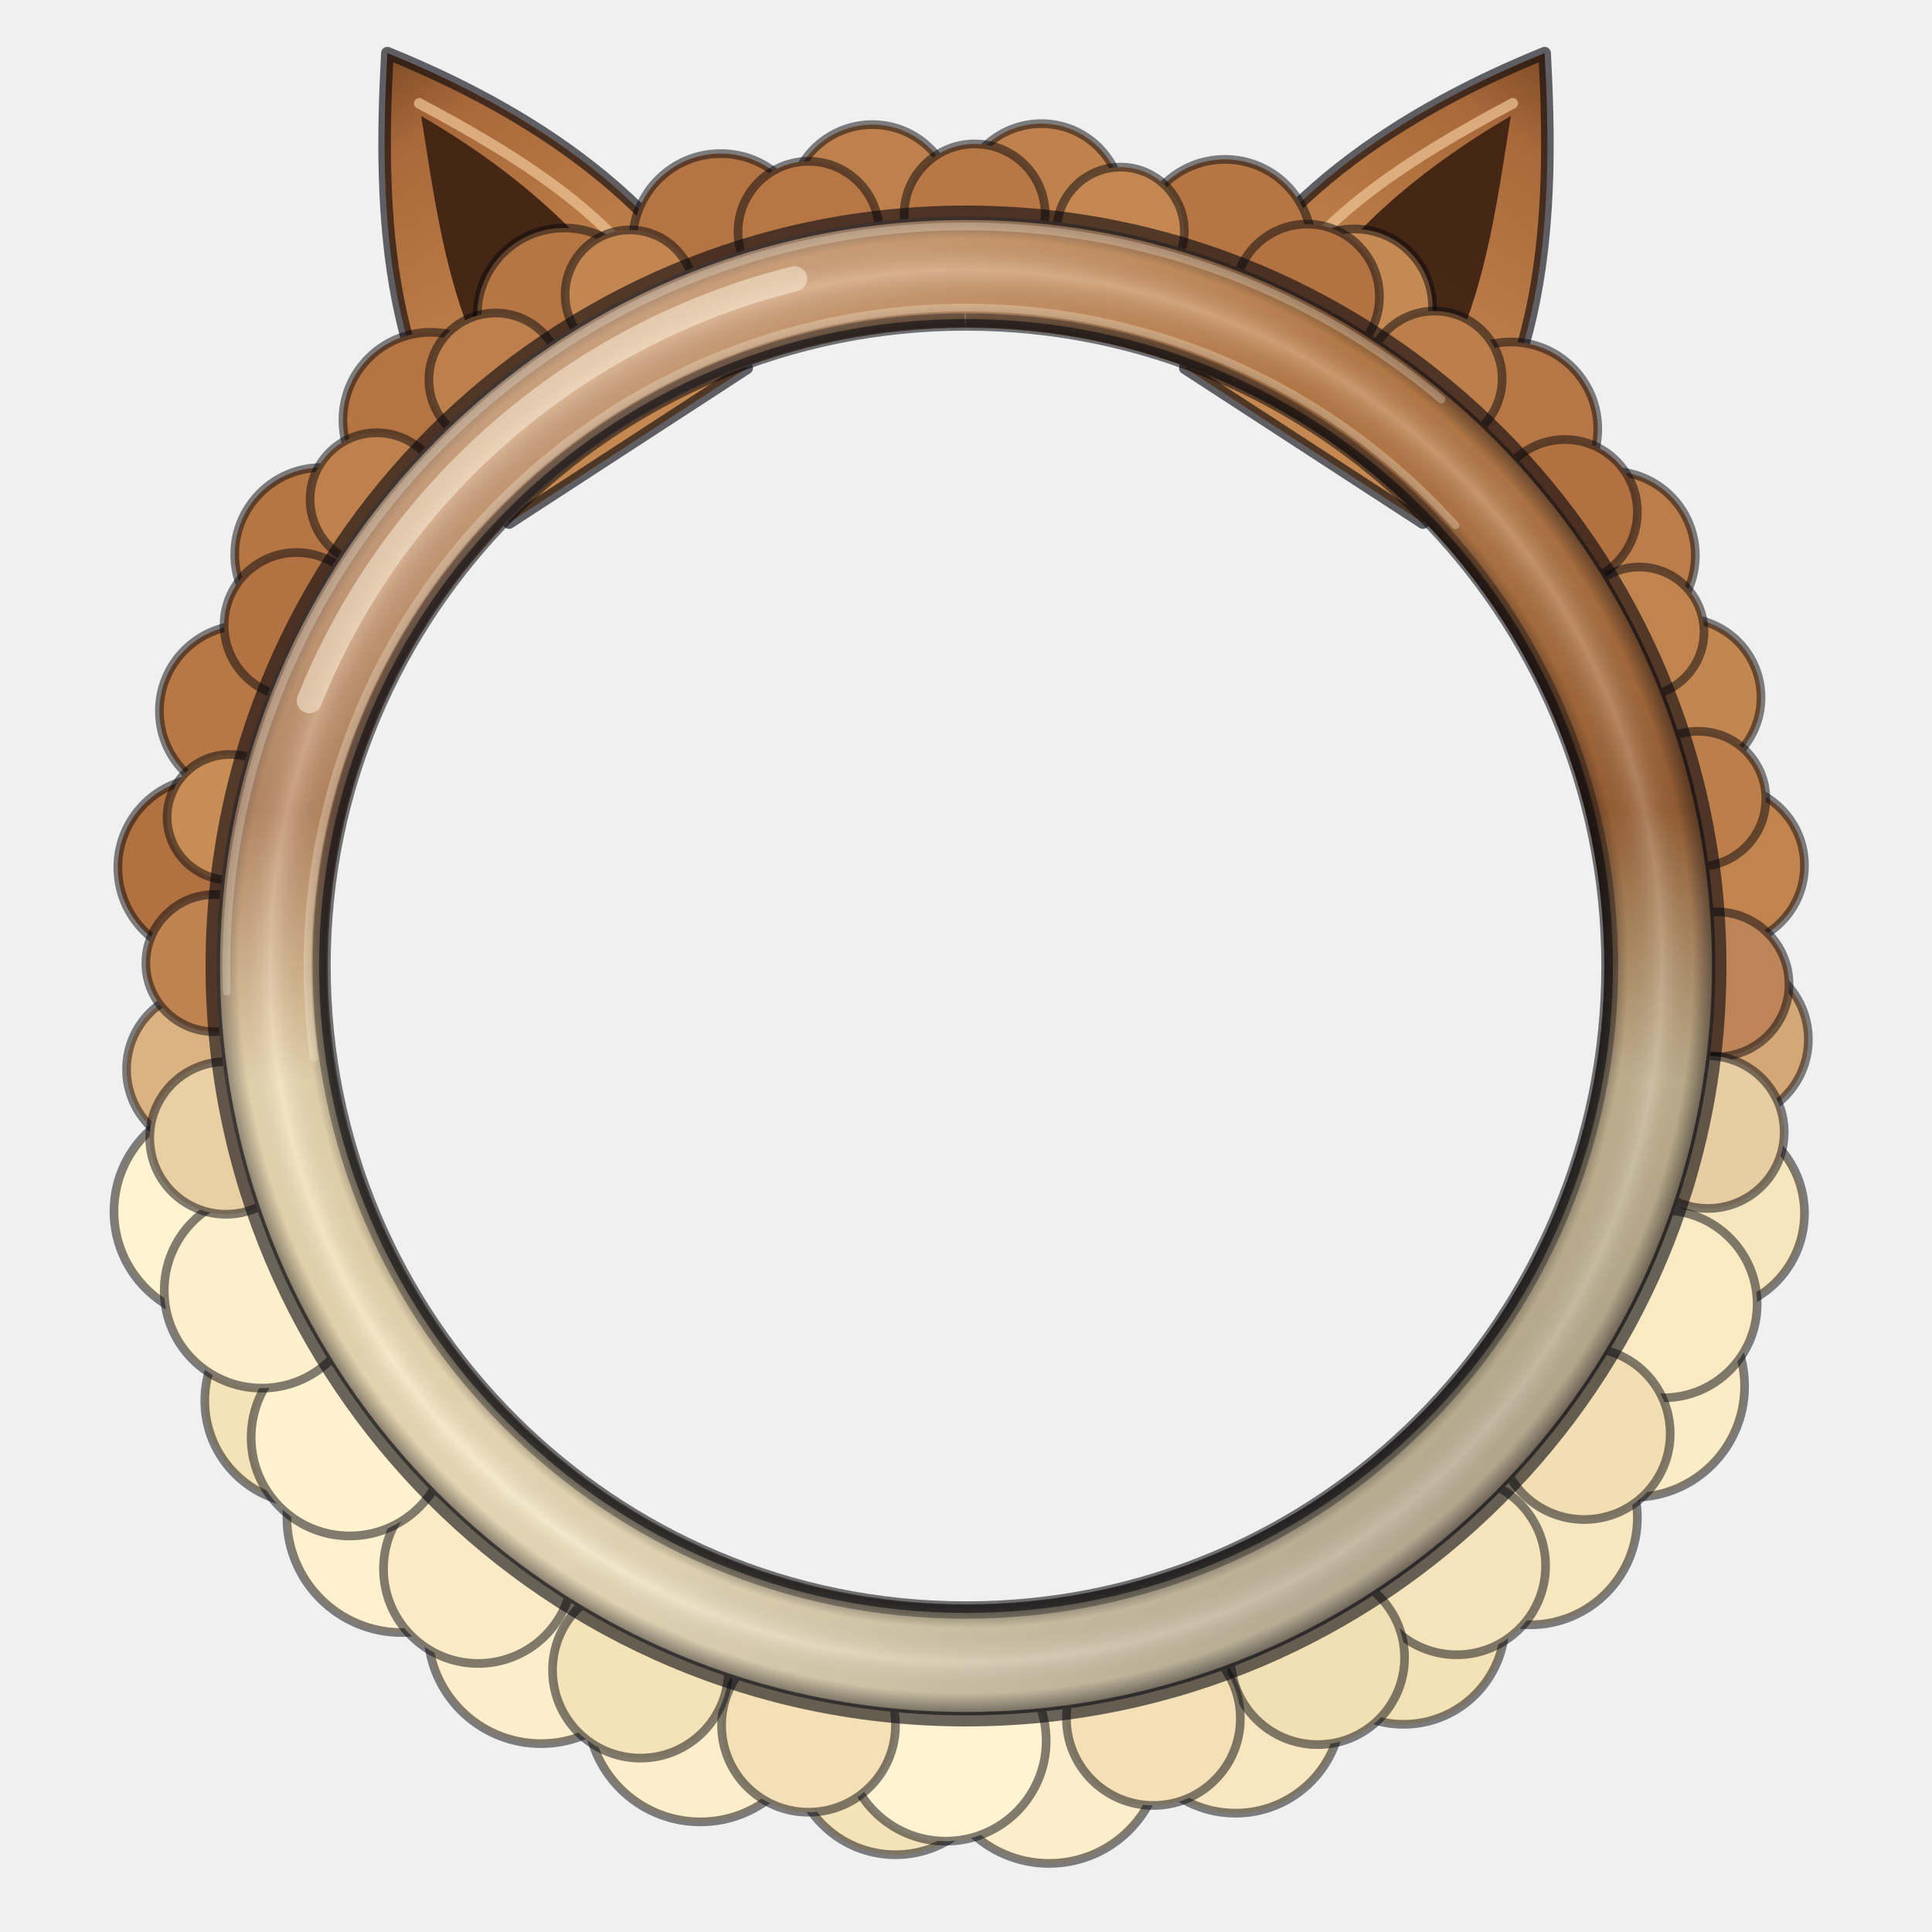
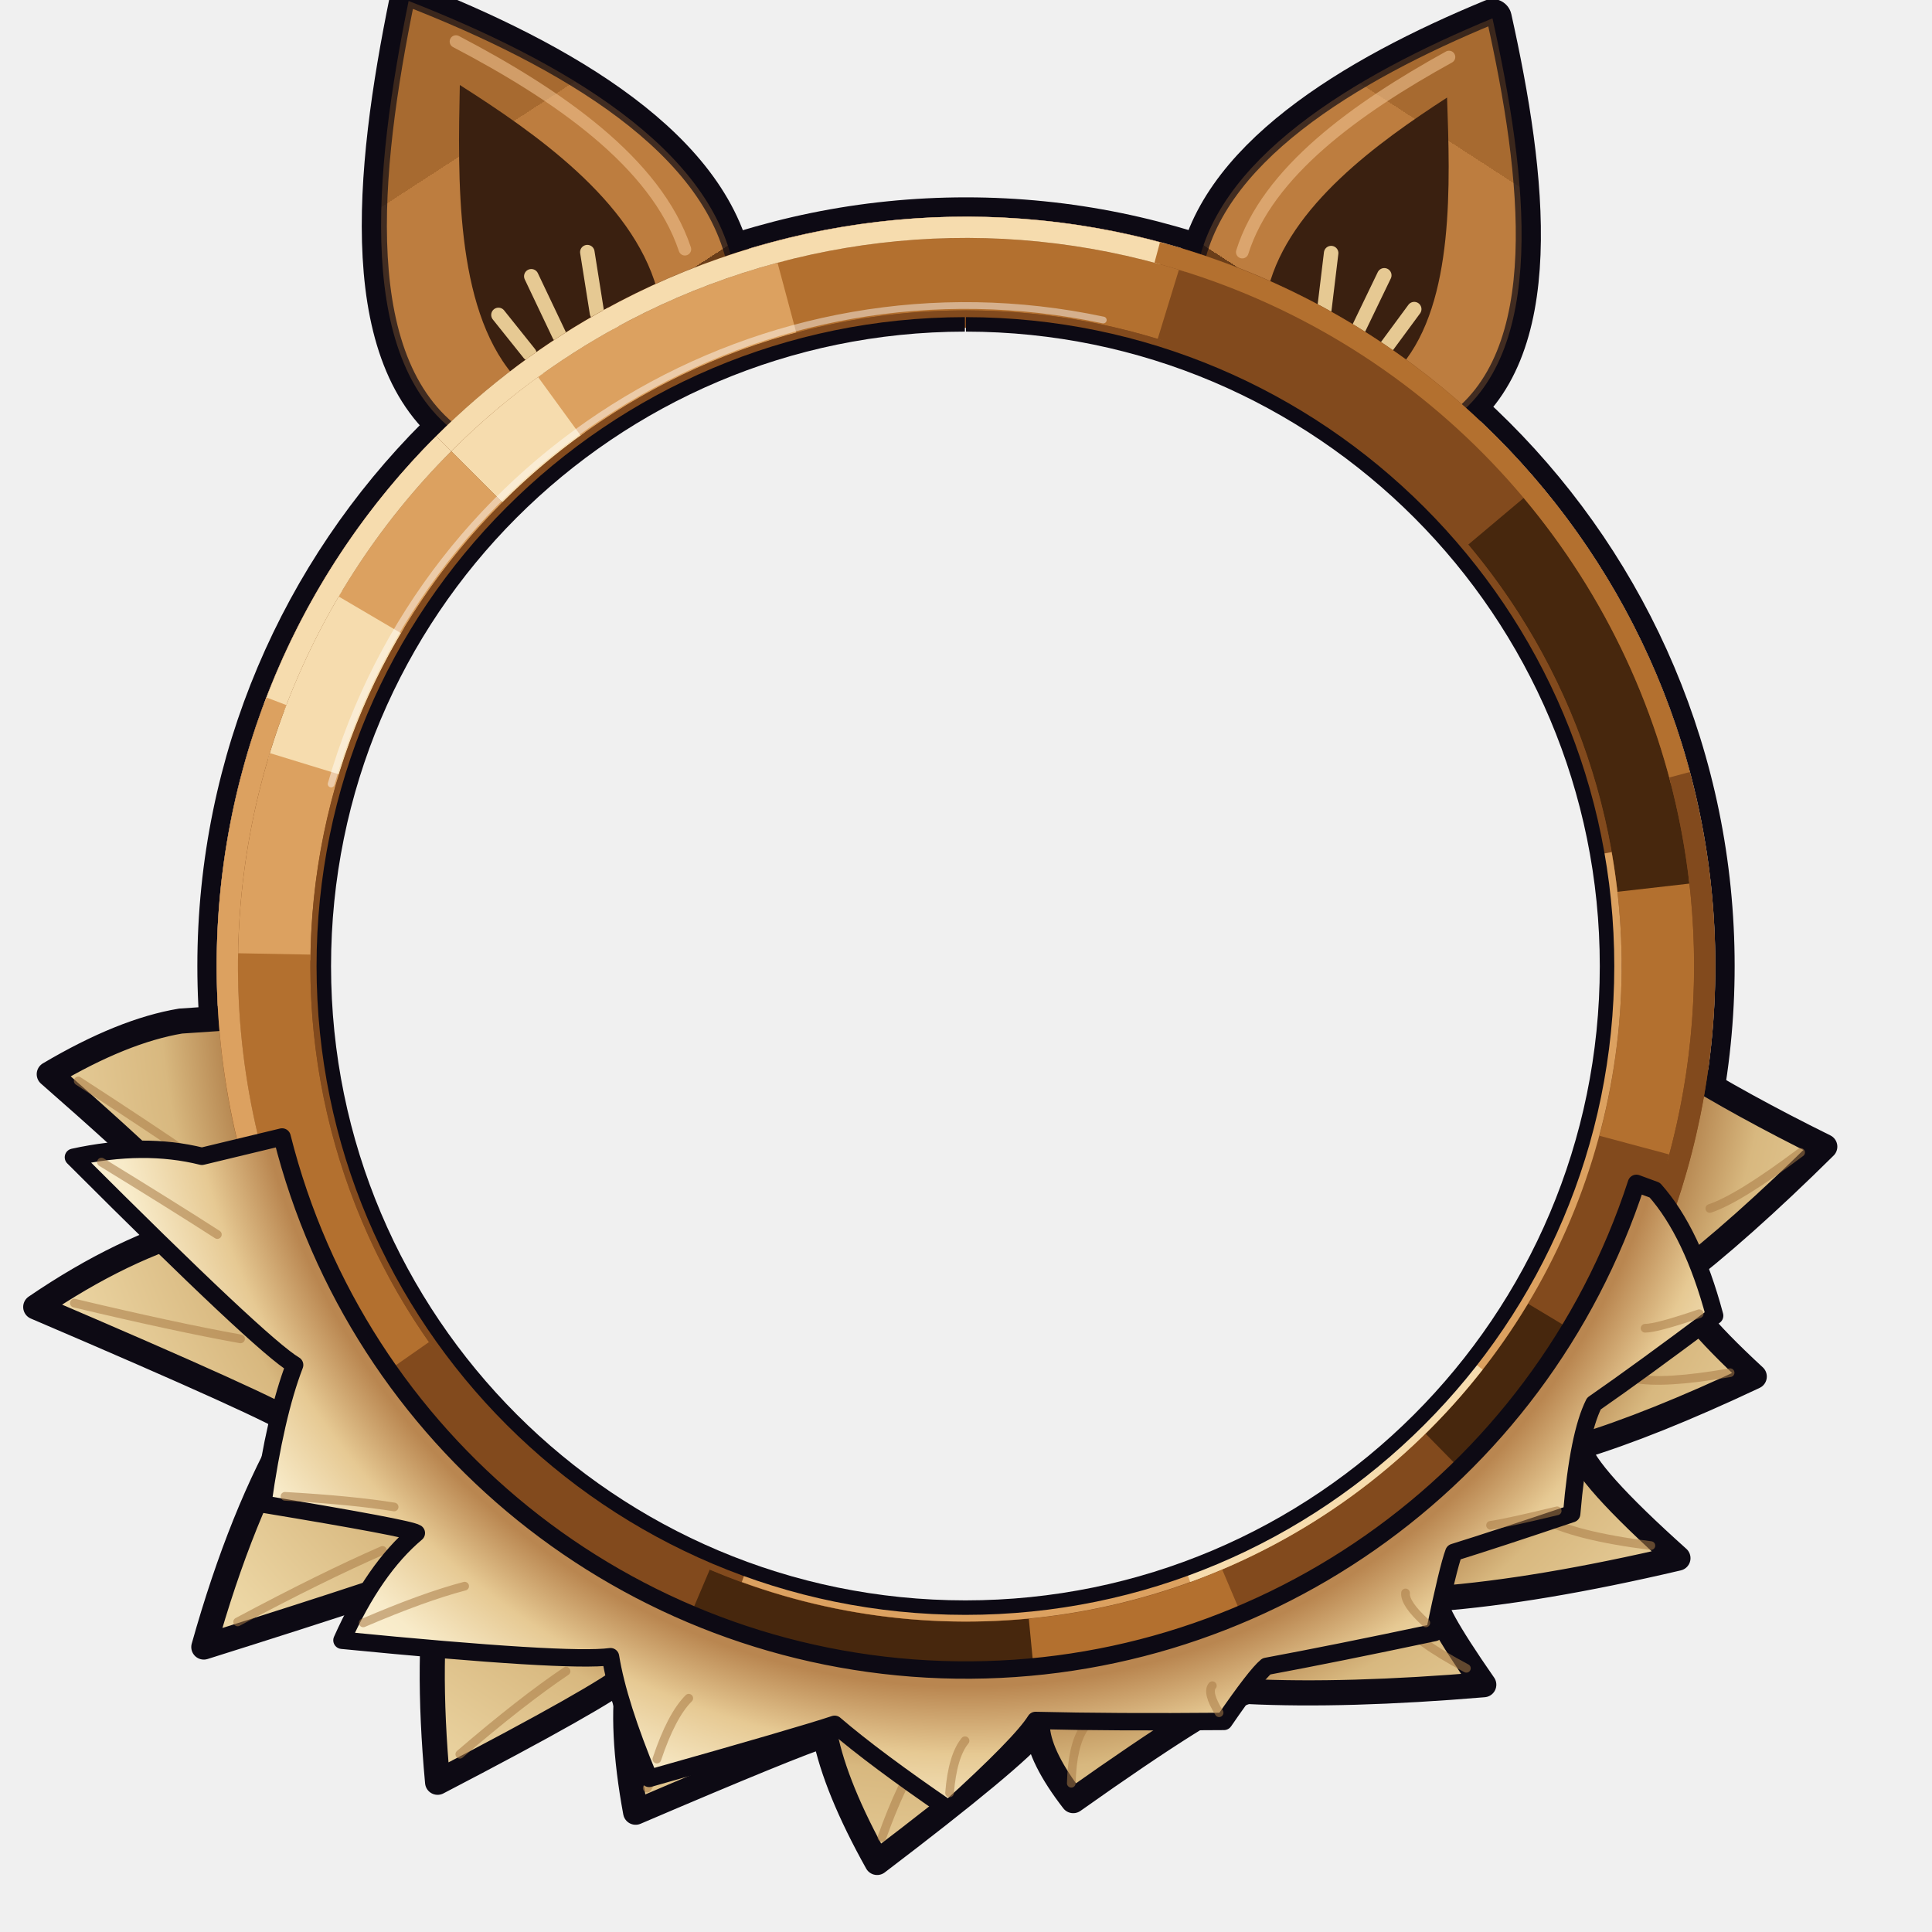
<svg xmlns="http://www.w3.org/2000/svg" viewBox="0 0 200 200" width="200" height="200">
  <defs>
-     <linearGradient id="eb" gradientUnits="userSpaceOnUse" x1="0" y1="0" x2="0" y2="200">
-       <stop offset="0" stop-color="#cf9158" />
-       <stop offset="0.42" stop-color="#a96b3a" />
-       <stop offset="0.56" stop-color="#ecd8ac" />
-       <stop offset="1" stop-color="#fff4d4" />
+     <linearGradient id="ee" gradientUnits="userSpaceOnUse" x1="138.978" y1="39.978" x2="162.943" y2="3.077">
+       <stop offset="0" stop-color="#6b3e19" />
+       <stop offset="0.1" stop-color="#6b3e19" />
+       <stop offset="0.1" stop-color="#bd7d3f" />
+       <stop offset="0.62" stop-color="#bd7d3f" />
+       <stop offset="0.62" stop-color="#a76a30" />
+       <stop offset="0.64" stop-color="#a76a30" />
+       <stop offset="0.64" stop-color="#a76a30" />
+       <stop offset="1" stop-color="#a76a30" />
    </linearGradient>
-     <radialGradient id="ts" gradientUnits="userSpaceOnUse" cx="100" cy="100" r="77.568">
-       <stop offset="0.852" stop-color="#07060c" stop-opacity="0.5" />
-       <stop offset="0.884" stop-color="#07060c" stop-opacity="0.07" />
-       <stop offset="0.929" stop-color="#fff" stop-opacity="0.2" />
-       <stop offset="0.97" stop-color="#07060c" stop-opacity="0.07" />
-       <stop offset="1" stop-color="#07060c" stop-opacity="0.5" />
+     <linearGradient id="ee2" gradientUnits="userSpaceOnUse" x1="61.022" y1="39.978" x2="37.057" y2="3.077">
+       <stop offset="0" stop-color="#6b3e19" />
+       <stop offset="0.1" stop-color="#6b3e19" />
+       <stop offset="0.1" stop-color="#bd7d3f" />
+       <stop offset="0.62" stop-color="#bd7d3f" />
+       <stop offset="0.62" stop-color="#a76a30" />
+       <stop offset="0.64" stop-color="#a76a30" />
+       <stop offset="0.64" stop-color="#a76a30" />
+       <stop offset="1" stop-color="#a76a30" />
+     </linearGradient>
+     <radialGradient id="fu" gradientUnits="userSpaceOnUse" cx="100" cy="100" r="100">
+       <stop offset="0.746" stop-color="#b98650" />
+       <stop offset="0.816" stop-color="#e6c993" />
+       <stop offset="0.896" stop-color="#f8ebc9" />
+       <stop offset="1" stop-color="#fff6dd" />
    </radialGradient>
-     <linearGradient id="tl" gradientUnits="userSpaceOnUse" x1="30" y1="22" x2="172" y2="178">
-       <stop offset="0" stop-color="#fff" stop-opacity="0.45" />
-       <stop offset="0.4" stop-color="#fff" stop-opacity="0" />
-       <stop offset="0.62" stop-color="#07060c" stop-opacity="0.04" />
-       <stop offset="1" stop-color="#07060c" stop-opacity="0.34" />
-     </linearGradient>
-     <linearGradient id="ee" gradientUnits="userSpaceOnUse" x1="139.214" y1="39.616" x2="163.178" y2="2.714">
-       <stop offset="0" stop-color="#c58850" />
-       <stop offset="0.7" stop-color="#a9693a" />
-       <stop offset="1" stop-color="#6b3f1e" />
-     </linearGradient>
-     <linearGradient id="ee2" gradientUnits="userSpaceOnUse" x1="60.786" y1="39.616" x2="36.822" y2="2.714">
-       <stop offset="0" stop-color="#c58850" />
-       <stop offset="0.7" stop-color="#a9693a" />
-       <stop offset="1" stop-color="#6b3f1e" />
-     </linearGradient>
+     <radialGradient id="fb" gradientUnits="userSpaceOnUse" cx="100" cy="100" r="100">
+       <stop offset="0.746" stop-color="#a9743f" />
+       <stop offset="0.836" stop-color="#d8b87f" />
+       <stop offset="1" stop-color="#ecd6a4" />
+     </radialGradient>
  </defs>
-   <path d="M77.3 38.1C70.4 20.8 53.9 11.1 40.1 5.5C39.2 22.1 39.7 40.7 52.7 54.1Z" fill="url(#ee2)" stroke="#07060c" stroke-opacity="0.62" stroke-width="1.3" stroke-linejoin="round" />
-   <path d="M69 37.7C63.2 25.5 53 17.5 43.6 12C45.5 23.9 46.9 36.1 55.7 46.3Z" fill="#3d2112" fill-opacity=".92" />
-   <path d="M68.9 32C64.6 23.1 54.5 16.6 43.4 10.7" fill="none" stroke="#f0c796" stroke-opacity=".7" stroke-width="1.1" stroke-linecap="round" />
-   <path d="M122.7 38.1C129.6 20.8 146.1 11.1 159.9 5.5C160.8 22.1 160.3 40.7 147.3 54.1Z" fill="url(#ee)" stroke="#07060c" stroke-opacity="0.62" stroke-width="1.3" stroke-linejoin="round" />
-   <path d="M131 37.7C136.8 25.5 147 17.5 156.4 12C154.5 23.9 153.1 36.1 144.3 46.3Z" fill="#3d2112" fill-opacity=".92" />
-   <path d="M131.1 32C135.4 23.1 145.5 16.6 156.6 10.7" fill="none" stroke="#f0c796" stroke-opacity=".7" stroke-width="1.1" stroke-linecap="round" />
-   <g stroke="#07060c" stroke-opacity=".5" stroke-width=".9">
-     <circle cx="107.8" cy="21.2" r="8.4" fill="#bf814d" />
-     <circle cx="126.8" cy="25.5" r="9" fill="#b57644" />
-     <circle cx="140.2" cy="31.8" r="8.1" fill="#c58953" />
-     <circle cx="156.4" cy="44.4" r="9" fill="#b67645" />
-     <circle cx="166.8" cy="57.5" r="8.7" fill="#bb7d4a" />
-     <circle cx="174.1" cy="72.2" r="8.2" fill="#c28650" />
-     <circle cx="178.5" cy="89.6" r="8.3" fill="#c1844f" />
-     <circle cx="178.8" cy="107.6" r="8.4" fill="#d4a776" />
-     <circle cx="176.7" cy="125.6" r="10.1" fill="#f6e6be" />
-     <circle cx="169.1" cy="143.5" r="11.5" fill="#faecc7" />
-     <circle cx="158.4" cy="157.1" r="11.1" fill="#f7e7c0" />
-     <circle cx="145.3" cy="168" r="10.5" fill="#f3e1b6" />
-     <circle cx="127.9" cy="176.7" r="11" fill="#f7e6bf" />
-     <circle cx="108.6" cy="181.2" r="11.7" fill="#fceecb" />
-     <circle cx="92.7" cy="181.3" r="10.7" fill="#f4e2b9" />
-     <circle cx="72.5" cy="176.9" r="11.7" fill="#fceecb" />
-     <circle cx="56" cy="168.8" r="11.7" fill="#fceecb" />
-     <circle cx="41.6" cy="157.1" r="11.9" fill="#fdf0ce" />
-     <circle cx="31.9" cy="145" r="10.7" fill="#f4e2b9" />
-     <circle cx="23.1" cy="125.4" r="11.3" fill="#fff3d1" />
-     <circle cx="21.4" cy="110.7" r="8.3" fill="#dbb383" />
-     <circle cx="21.5" cy="89.8" r="9.3" fill="#b17141" />
-     <circle cx="25.4" cy="73.6" r="8.9" fill="#b77846" />
-     <circle cx="33.3" cy="57.4" r="9" fill="#b57644" />
-     <circle cx="44.6" cy="43.5" r="9.1" fill="#b47543" />
-     <circle cx="58.4" cy="32.6" r="9" fill="#b57644" />
-     <circle cx="74.6" cy="25" r="9.1" fill="#b47443" />
-     <circle cx="90.3" cy="21.4" r="8.5" fill="#be804c" />
-   </g>
-   <g stroke="#07060c" stroke-opacity=".5" stroke-width=".9">
-     <circle cx="100.9" cy="22.2" r="7.3" fill="#b77846" />
-     <circle cx="116" cy="23.9" r="6.6" fill="#c48751" />
-     <circle cx="135.3" cy="30.7" r="7.5" fill="#b27242" />
-     <circle cx="148.5" cy="39.2" r="7" fill="#bc7e4a" />
-     <circle cx="162" cy="53" r="7.5" fill="#b17141" />
-     <circle cx="169.7" cy="65.4" r="6.7" fill="#c1844f" />
-     <circle cx="175.8" cy="82.7" r="7" fill="#bc7e4b" />
-     <circle cx="177.7" cy="101.9" r="7.5" fill="#bd8457" />
-     <circle cx="176.8" cy="117.2" r="7.9" fill="#e8cca2" />
-     <circle cx="172.2" cy="135" r="9.7" fill="#f9eac4" />
-     <circle cx="164" cy="148.4" r="8.9" fill="#f1deb2" />
-     <circle cx="150.8" cy="162.1" r="9.2" fill="#f5e4bb" />
-     <circle cx="136.4" cy="171.6" r="9" fill="#f2e0b5" />
-     <circle cx="119.4" cy="177.9" r="9" fill="#f3e0b6" />
-     <circle cx="97.9" cy="180.2" r="10.4" fill="#fff3d2" />
-     <circle cx="83.7" cy="178.6" r="9" fill="#f3e0b6" />
-     <circle cx="66.3" cy="172.9" r="9.1" fill="#f4e2b8" />
-     <circle cx="49.5" cy="162.4" r="9.8" fill="#faebc6" />
-     <circle cx="36.2" cy="148.8" r="10.2" fill="#fdf1ce" />
-     <circle cx="27.1" cy="133.6" r="10.1" fill="#fcefcc" />
-     <circle cx="23.4" cy="117.8" r="7.9" fill="#e9cfa4" />
-     <circle cx="22.2" cy="99.7" r="7.1" fill="#be8351" />
-     <circle cx="23.8" cy="84.6" r="6.5" fill="#c88c55" />
-     <circle cx="30.7" cy="64.7" r="7.5" fill="#b27241" />
-     <circle cx="39" cy="51.7" r="6.9" fill="#be804c" />
-     <circle cx="51.3" cy="39.3" r="6.9" fill="#bd804c" />
-     <circle cx="65.2" cy="30.5" r="6.7" fill="#c38651" />
-     <circle cx="83.7" cy="24" r="7.3" fill="#b67745" />
-   </g>
-   <path d="M22.43 100A77.57 77.57 0 1 1 177.57 100A77.57 77.57 0 1 1 22.43 100ZM33.93 100A66.07 66.07 0 1 0 166.07 100A66.07 66.07 0 1 0 33.93 100Z" fill="url(#eb)" />
-   <path d="M22.43 100A77.57 77.57 0 1 1 177.57 100A77.57 77.57 0 1 1 22.43 100ZM33.93 100A66.07 66.07 0 1 0 166.07 100A66.07 66.07 0 1 0 33.93 100Z" fill="url(#ts)" />
-   <path d="M22.43 100A77.57 77.57 0 1 1 177.57 100A77.57 77.57 0 1 1 22.43 100ZM33.93 100A66.07 66.07 0 1 0 166.07 100A66.07 66.07 0 1 0 33.93 100Z" fill="url(#tl)" />
-   <path d="M100 33.13A66.87 66.87 0 1 1 99.88 33.13" fill="none" stroke="#07060c" stroke-opacity=".34" stroke-width="1.4" />
-   <path d="M32.5 109.49A68.17 68.17 0 0 1 150.66 54.39" fill="none" stroke="#fff4de" stroke-opacity=".3" stroke-width=".8" stroke-linecap="round" />
-   <path d="M23.48 102.67A76.57 76.57 0 0 1 149.22 41.35" fill="none" stroke="#fff4de" stroke-opacity=".28" stroke-width=".8" stroke-linecap="round" />
-   <path d="M32.02 72.53A73.32 73.32 0 0 1 82.26 28.86" fill="none" stroke="#fff4de" stroke-opacity="0.5" stroke-width="2.6" stroke-linecap="round" />
-   <circle cx="100" cy="100" r="77.97" fill="none" stroke="#07060c" stroke-opacity="0.6" stroke-width="1.5" />
-   <circle cx="100" cy="100" r="66.37" fill="none" stroke="#07060c" stroke-opacity="0.55" stroke-width="1.2" />
+   <circle cx="100" cy="100" r="78.57" fill="none" stroke="#0d0a14" stroke-width="2" />
+   <path d="M76.1 28.6C74.2 15.4 57.9 6.2 42.3 0.1C38.7 17.7 36.6 38 48.1 45.4Z" fill="#0d0a14" stroke="#0d0a14" stroke-width="4" stroke-linejoin="round" />
+   <path d="M76.1 28.6C74.2 15.4 57.9 6.2 42.3 0.1C38.7 17.7 36.6 38 48.1 45.4Z" fill="url(#ee2)" stroke="#0d0a14" stroke-width="1.2" stroke-linejoin="round" stroke-opacity=".7" />
+   <path d="M68 29.9C65.4 20.7 55.3 13.7 47.6 8.8C47.4 18.4 47.1 31.7 53.1 38.8Z" fill="#3a2010" />
+   <path d="M70.9 25.8C67.9 16.8 57.7 9.8 47.2 4.3" fill="none" stroke="#f3c795" stroke-opacity="0.55" stroke-width="1.3" stroke-linecap="round" />
+   <path d="M61.8 32.4L60.8 26.1M57.9 34.7L55 28.6M54.8 36.6L51.6 32.6" fill="none" stroke="#e6c993" stroke-width="1.5" stroke-linecap="round" />
+   <path d="M123.8 28.7C125.4 16.6 140.2 7.8 154.5 1.9C158.1 18.1 160.4 36.8 149.8 43.8Z" fill="#0d0a14" stroke="#0d0a14" stroke-width="4" stroke-linejoin="round" />
+   <path d="M123.8 28.7C125.4 16.6 140.2 7.8 154.5 1.9C158.1 18.1 160.4 36.8 149.8 43.8Z" fill="url(#ee)" stroke="#0d0a14" stroke-width="1.2" stroke-linejoin="round" stroke-opacity=".7" />
+   <path d="M131.3 29.8C133.5 21.3 142.7 14.7 149.8 10.1C150.1 18.9 150.6 31.2 145.1 37.8Z" fill="#3a2010" />
+   <path d="M128.6 26.1C131.2 17.8 140.4 11.2 150 5.9" fill="none" stroke="#f3c795" stroke-opacity="0.55" stroke-width="1.3" stroke-linecap="round" />
+   <path d="M137.1 32L137.8 26.2M140.6 34.1L143.3 28.5M143.6 35.8L146.4 32" fill="none" stroke="#e6c993" stroke-width="1.5" stroke-linecap="round" />
+   <path d="M173.8 110.4Q180.2 114.4 188.9 118.7Q180.1 127.4 173.4 132.5Q173.8 135.3 181.6 142.5Q171 147.5 163.4 149.8Q164.1 152.7 173.7 161.3Q159.2 164.7 148.7 165.5Q147.9 166.2 153.6 174.4Q139.3 175.6 129.1 175.1Q125.5 176.2 111.1 186.4Q107.7 182 107.4 179Q105 182 90.8 192.8Q86.5 185.1 85.4 179.6Q82.4 180.5 65.8 187.6Q64.2 178.9 65.1 173.3Q62.4 175.6 45.3 184.5Q44.1 171.5 45.5 162.4Q42.4 163.8 21.1 170.5Q25 156.6 30.4 147.4Q28.5 145.9 3.7 135.3Q12.8 129.1 21.1 126.9Q21.1 125.2 5.1 111.2Q12.7 106.7 18.7 105.7L27.6 105.1A72.6 72.6 0 0 0 171.9 110.1Z" fill="url(#fb)" stroke="#0d0a14" stroke-width="2.6" stroke-linejoin="round" />
+   <path d="M177 125.1Q180 124.1 186.4 119.3M169.2 142.7Q172.2 143.3 179.1 142.1M159.5 157.1Q162.9 159 170.9 160M144.9 167.7Q146.5 169.9 151.8 172.7M112.2 178.9Q111 180.7 110.9 184.6M95.4 181.5Q93.3 184.6 91.3 190.2M72.8 177.3Q70.1 179.9 67 185.1M58.6 173Q54 176.1 47.6 181.6M39.6 160.5Q33.4 163.2 24.6 167.9M24.9 138.6Q18.2 137.4 7.7 134.9M20 119.8Q15.5 116.7 8.1 111.9" fill="none" stroke="#a87a45" stroke-opacity=".55" stroke-width=".9" stroke-linecap="round" />
+   <path d="M22.43 100A77.57 77.57 0 1 1 177.57 100A77.57 77.57 0 1 1 22.43 100ZM33.93 100A66.07 66.07 0 1 0 166.07 100A66.07 66.07 0 1 0 33.93 100Z" fill="#824a1d" />
+   <path d="M46.71 46.71A75.37 75.37 0 0 1 56.23 38.64L60.59 44.75A67.87 67.87 0 0 0 52.01 52.01ZM27.74 78.59A75.37 75.37 0 0 1 35.4 61.18L41.83 65.05A67.87 67.87 0 0 0 34.93 80.72Z" fill="#f6dcae" />
+   <path d="M55.7 39.03A75.37 75.37 0 0 1 81.13 27.03L83.01 34.29A67.87 67.87 0 0 0 60.11 45.09ZM35.06 61.75A75.37 75.37 0 0 1 46.71 46.71L52.01 52.01A67.87 67.87 0 0 0 41.52 65.55ZM24.64 99.34A75.37 75.37 0 0 1 27.93 77.96L35.1 80.16A67.87 67.87 0 0 0 32.14 99.41Z" fill="#dca160" />
+   <path d="M80.49 27.2A75.37 75.37 0 0 1 122.66 28.12L120.41 35.27A67.87 67.87 0 0 0 82.43 34.44ZM174.81 90.82A75.37 75.37 0 0 1 172.63 120.14L165.4 118.14A67.87 67.87 0 0 0 167.36 91.73ZM38.64 143.77A75.37 75.37 0 0 1 24.64 98.68L32.14 98.82A67.87 67.87 0 0 0 44.75 139.41ZM130.05 169.12A75.37 75.37 0 0 1 106.57 175.08L105.92 167.61A67.87 67.87 0 0 0 127.06 162.24Z" fill="#b3702f" />
+   <path d="M122.04 27.93A75.37 75.37 0 0 1 158.16 52.06L152.37 56.83A67.87 67.87 0 0 0 119.84 35.1ZM172.8 119.51A75.37 75.37 0 0 1 164.26 139.38L157.87 135.46A67.87 67.87 0 0 0 165.56 117.57ZM71.16 169.63A75.37 75.37 0 0 1 38.26 143.23L44.41 138.93A67.87 67.87 0 0 0 74.03 162.7ZM153.76 152.83A75.37 75.37 0 0 1 129.45 169.38L126.52 162.47A67.87 67.87 0 0 0 148.41 147.57Z" fill="#824a1d" />
+   <path d="M157.73 51.55A75.37 75.37 0 0 1 174.88 91.47L167.43 92.32A67.87 67.87 0 0 0 151.99 56.38ZM164.6 138.82A75.37 75.37 0 0 1 152.83 153.76L147.57 148.41A67.87 67.87 0 0 0 158.17 134.95ZM107.22 175.02A75.37 75.37 0 0 1 70.55 169.38L73.48 162.47A67.87 67.87 0 0 0 106.5 167.56Z" fill="#47270d" />
+   <path d="M45.15 45.15A77.57 77.57 0 0 1 62.99 31.83L64.04 33.77A75.37 75.37 0 0 0 46.71 46.71Z" fill="#f6dcae" />
+   <path d="M62.39 32.16A77.57 77.57 0 0 1 120.73 25.25L120.14 27.37A75.37 75.37 0 0 0 63.46 34.08ZM27.34 72.84A77.57 77.57 0 0 1 45.15 45.15L46.71 46.71A75.37 75.37 0 0 0 29.41 73.61Z" fill="#f6dcae" />
+   <path d="M33.86 140.53A77.57 77.57 0 0 1 27.58 72.2L29.64 72.99A75.37 75.37 0 0 0 35.74 139.38Z" fill="#dca160" />
+   <path d="M120.08 25.08A77.57 77.57 0 0 1 175.1 80.58L172.97 81.13A75.37 75.37 0 0 0 119.51 27.2ZM107.43 177.21A77.57 77.57 0 0 1 33.51 139.95L35.4 138.82A75.37 75.37 0 0 0 107.22 175.02Z" fill="#b3702f" />
+   <path d="M174.92 79.92A77.57 77.57 0 0 1 154.37 155.33L152.83 153.76A75.37 75.37 0 0 0 172.8 80.49ZM155.33 154.37A77.57 77.57 0 0 1 106.76 177.27L106.57 175.08A75.37 75.37 0 0 0 153.76 152.83Z" fill="#824a1d" />
+   <path d="M32.13 100A67.87 67.87 0 1 1 167.87 100A67.87 67.87 0 1 1 32.13 100ZM33.93 100A66.07 66.07 0 1 0 166.07 100A66.07 66.07 0 1 0 33.93 100Z" fill="#824a1d" />
+   <path d="M166.84 88.21A67.87 67.87 0 0 1 76.79 163.77L77.4 162.08A66.07 66.07 0 0 0 165.06 88.53Z" fill="#dca160" />
+   <path d="M153.48 141.78A67.87 67.87 0 0 1 123.21 163.77L122.6 162.08A66.07 66.07 0 0 0 152.06 140.68Z" fill="#f6dcae" />
+   <path d="M100 33.58A66.42 66.42 0 1 1 99.88 33.58" fill="none" stroke="#0d0a14" stroke-width="1.5" />
+   <path d="M34.28 81.16A68.37 68.37 0 0 1 114.21 33.13" fill="none" stroke="#fff" stroke-opacity=".45" stroke-width=".7" stroke-linecap="round" />
+   <path d="M172.48 129.28A78.17 78.17 0 0 1 25.66 124.16" fill="none" stroke="#0d0a14" stroke-opacity=".38" stroke-width="2.2" />
+   <path d="M171.3 123.2Q175.2 127.6 177.5 136.2Q169.9 141.9 165 145.3Q163.4 148.5 162.7 156.7Q155 159.3 150.5 160.7Q149.9 162.3 148.5 169Q138.1 171.2 131.1 172.5Q130 173.4 126.7 178.2Q115.3 178.3 107.2 178.1Q105.7 180.5 98.2 187.3Q90.6 182.1 86.4 178.5Q82.8 179.7 67.2 184.1Q64 176.4 63.2 171.5Q58.8 172.1 35.4 169.8Q38.7 162.4 43.1 158.7Q42.3 158.2 27.2 155.7Q28.5 146.5 30.5 141.3Q27.1 139.3 7.6 119.8Q14.9 118.2 20.9 119.7L29.2 117.7A73 73 0 0 0 169.4 122.5Z" fill="url(#fu)" stroke="#0d0a14" stroke-width="1.8" stroke-linejoin="round" />
+   <path d="M170.3 137.5Q171.5 137.5 175.9 136M154.3 157.9Q155.8 157.7 161.2 156.4M145.5 164.9Q145.4 166 147.6 168M125.5 174.5Q124.9 175.2 126.2 177.3M99.9 180.2Q98.6 181.8 98.3 185.6M71.3 175.8Q69.5 177.6 68 182.1M48.1 164.2Q43.9 165.3 37.6 168M40.8 156Q36.5 155.3 29.5 154.9M22.5 127.8Q18 124.9 10.5 120.3" fill="none" stroke="#a87a45" stroke-opacity=".55" stroke-width=".9" stroke-linecap="round" />
</svg>
